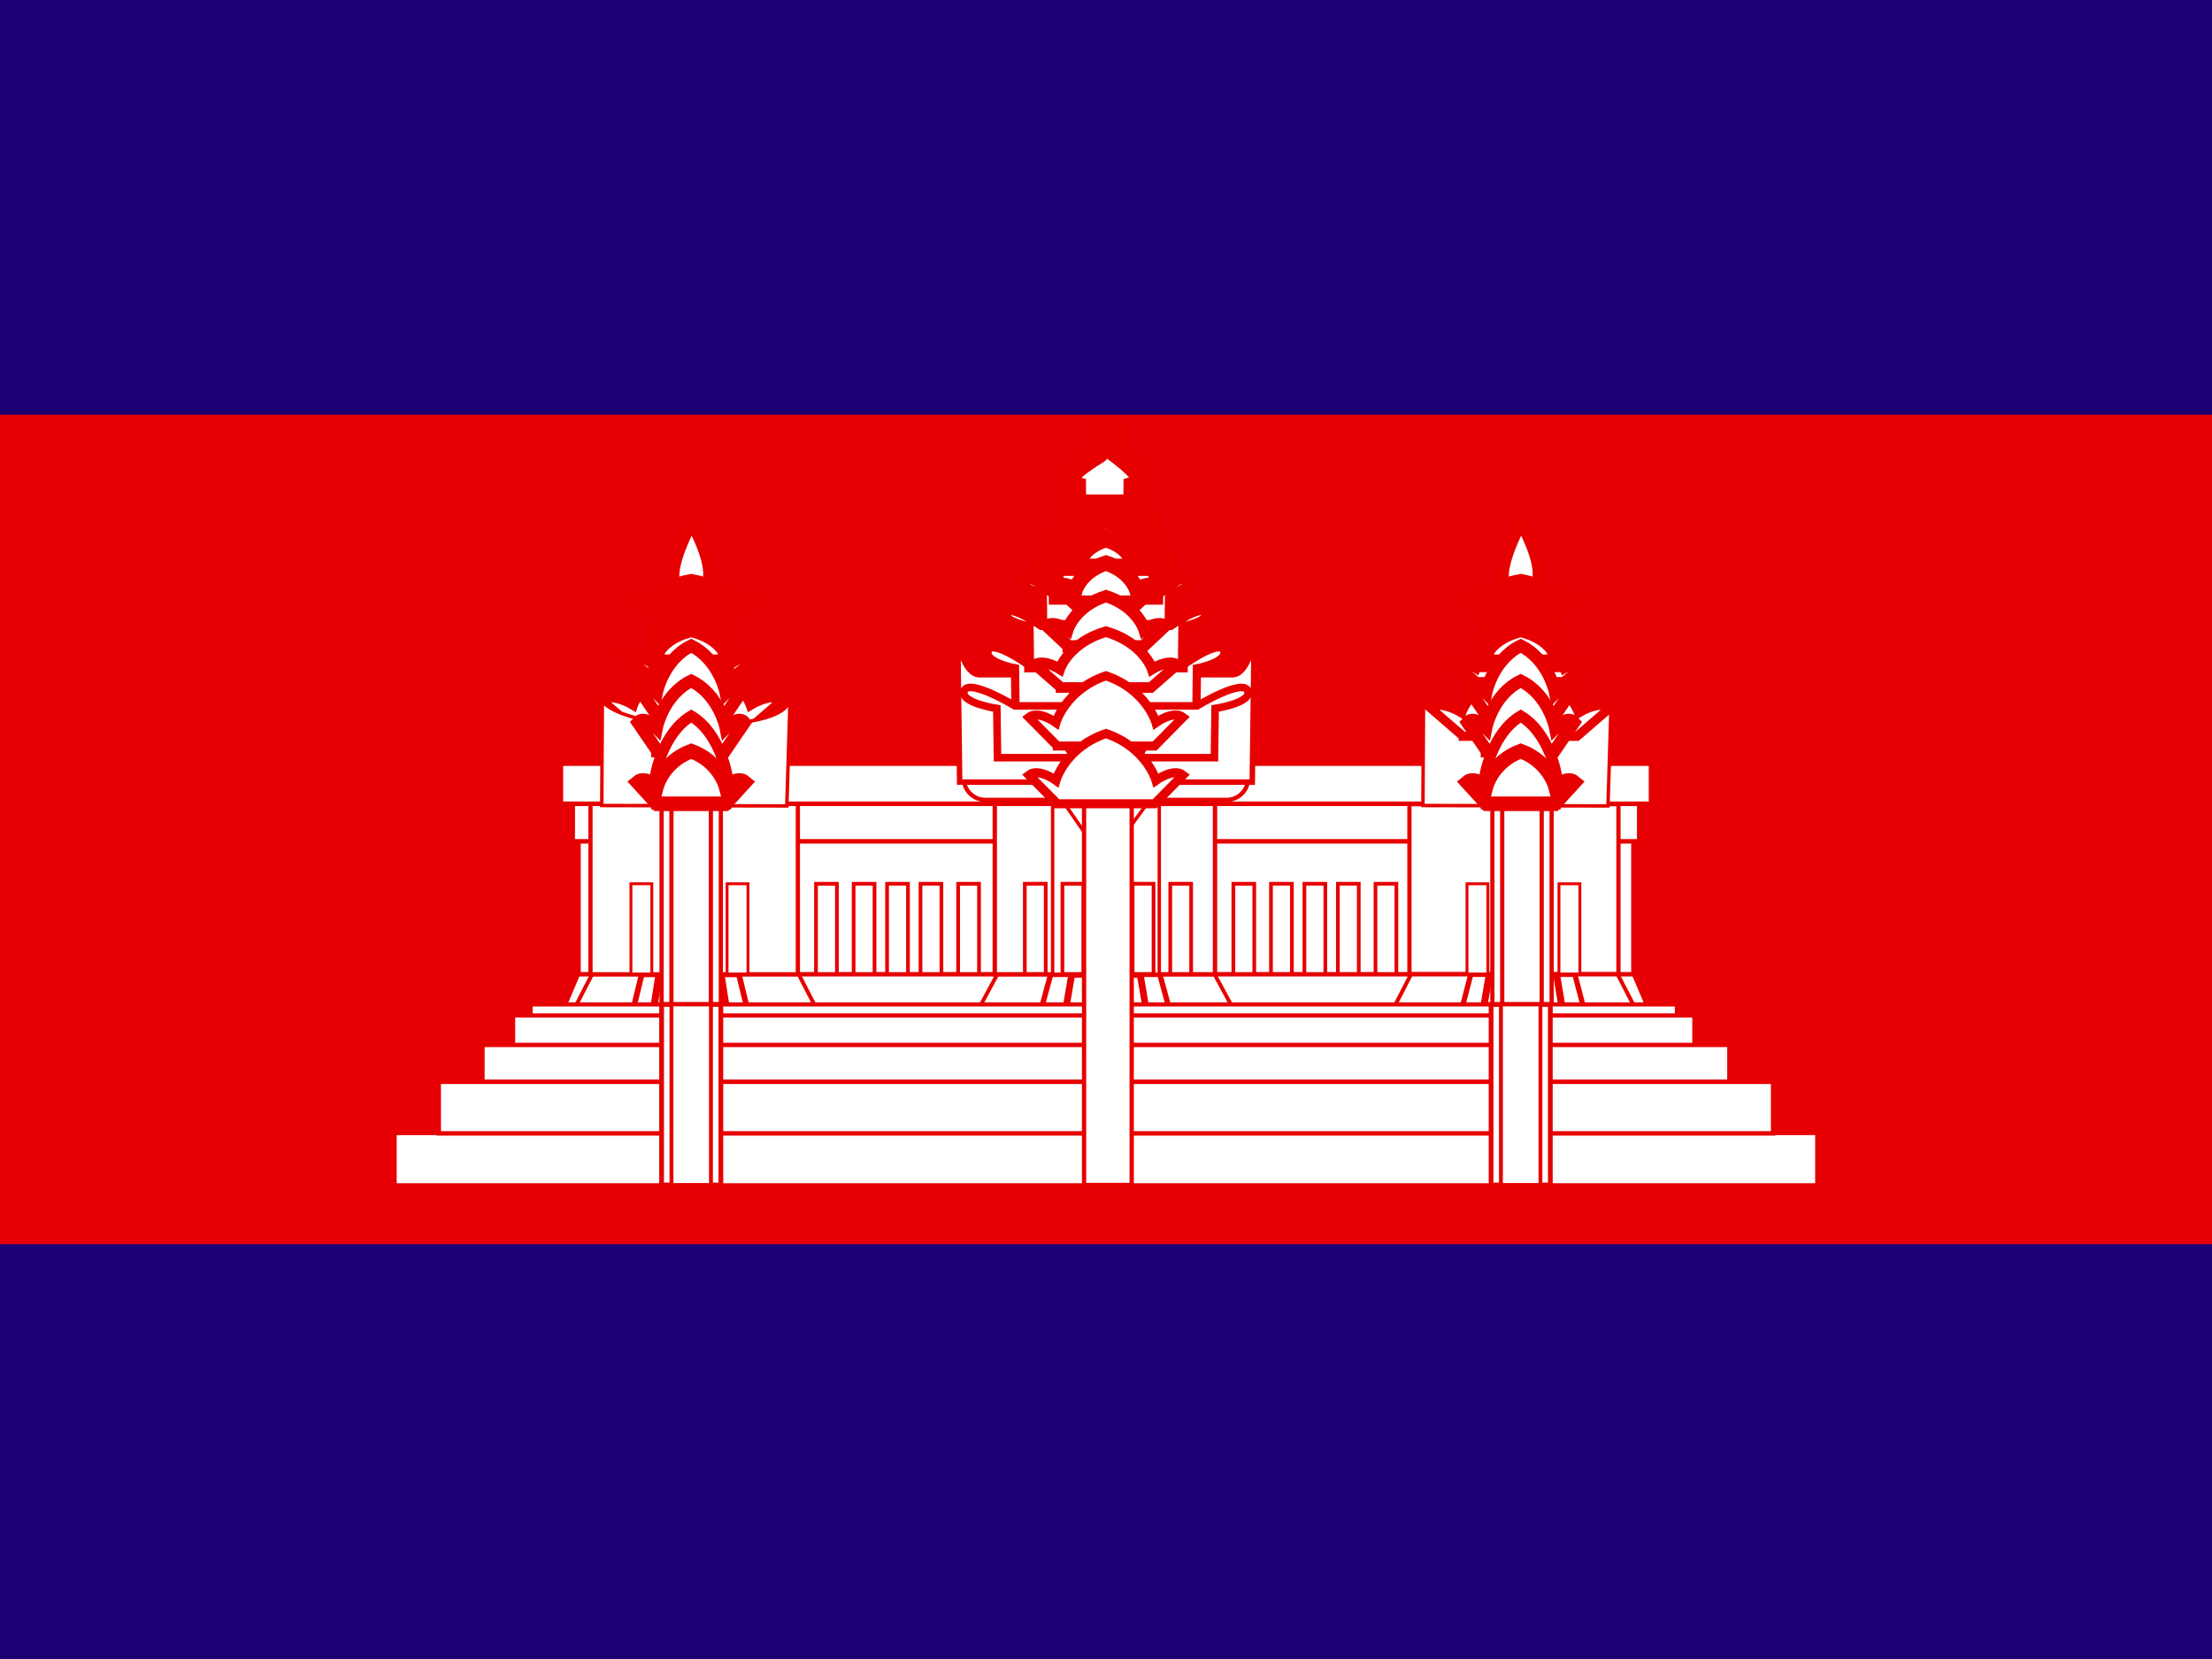
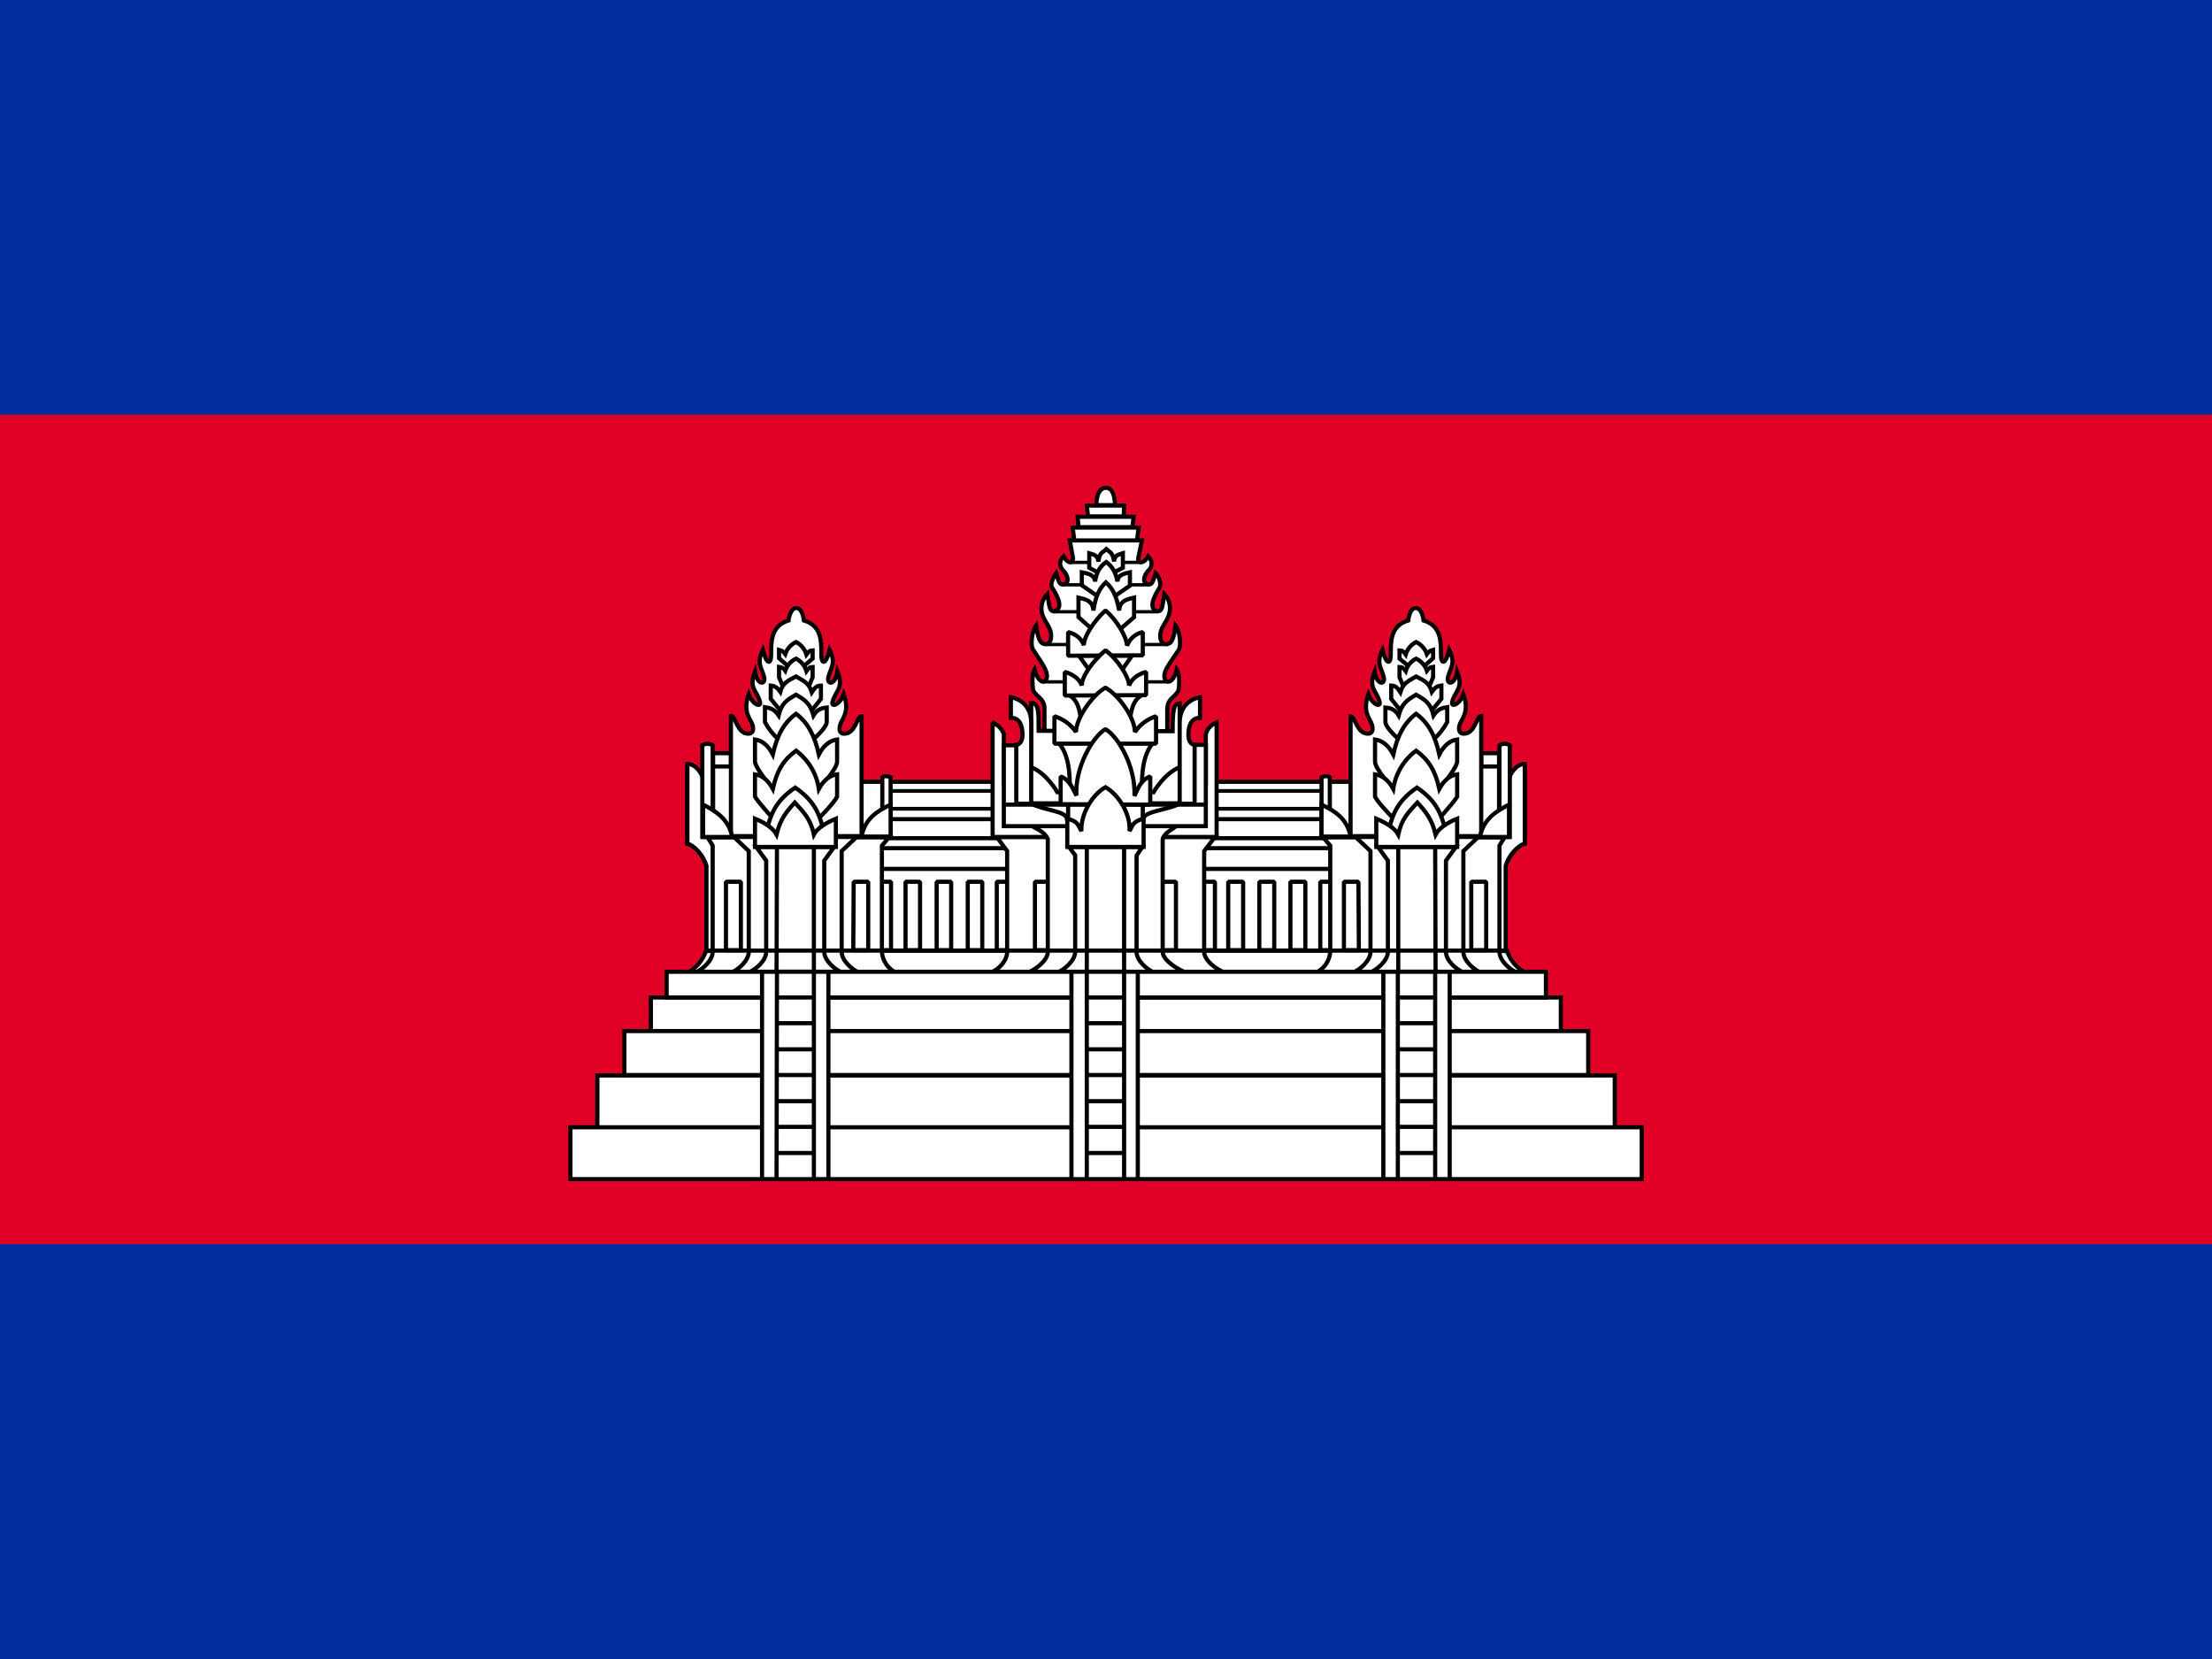
- <svg xmlns="http://www.w3.org/2000/svg" xmlns:xlink="http://www.w3.org/1999/xlink" version="1.1" id="Layer_1" x="0px" y="0px" width="640px" height="480px" viewBox="0 0 640 480" enable-background="new 0 0 640 480" xml:space="preserve">
-   <g>
-     <defs>
-       <rect id="SVGID_1_" y="0" width="640.004" height="480" />
-     </defs>
-     <clipPath id="SVGID_2_">
-       <use xlink:href="#SVGID_1_" overflow="visible" />
-     </clipPath>
-     <path clip-path="url(#SVGID_2_)" fill="#1B0073" d="M-40,0h720v480H-40V0z" />
-     <path clip-path="url(#SVGID_2_)" fill="#E60006" d="M-40,120h720v240H-40V120z" />
-     <path clip-path="url(#SVGID_2_)" fill="#FFFFFF" stroke="#E60000" stroke-width="1.208" d="M167.423,232.561h305.131v49.341   H167.423V232.561z" />
-     <path clip-path="url(#SVGID_2_)" fill="#FFFFFF" stroke="#E60000" stroke-width="1.25" d="M167.209,281.904l-4.928,11.609h315.42   l-4.929-11.609H167.209z" />
-     <path clip-path="url(#SVGID_2_)" fill="#FFFFFF" stroke="#E60000" stroke-width="1.123" d="M408.252,281.905l-5.979,11.609h71.75   l-5.979-11.609H408.252z" />
-     <path clip-path="url(#SVGID_2_)" fill="#FFFFFF" stroke="#E60000" stroke-width="1.52" d="M425.549,281.905l-3.012,11.609h36.137   l-3.011-11.609H425.549z" />
-     <path clip-path="url(#SVGID_2_)" fill="#FFFFFF" stroke="#E60000" stroke-width="2.024" d="M430.89,281.905l-1.946,11.609h23.354   l-1.946-11.609H430.89z" />
-     <path clip-path="url(#SVGID_2_)" fill="#FFFFFF" stroke="#E60000" stroke-width="1.098" d="M288.559,281.904l-6.286,11.609h75.426   l-6.286-11.609H288.559z" />
-     <path clip-path="url(#SVGID_2_)" fill="#FFFFFF" stroke="#E60000" stroke-width="1.306" d="M165.71,231.816h308.565v11.609H165.71   V231.816z" />
-     <path clip-path="url(#SVGID_2_)" fill="#FFFFFF" stroke="#E60000" stroke-width="1.229" d="M407.793,232.667h60.475v49.146   h-60.475V232.667z" />
-     <path clip-path="url(#SVGID_2_)" fill="#FFFFFF" stroke="#E60000" stroke-width="0.831" d="M451.053,255.698h6.048v26.111h-6.047   L451.053,255.698z M424.445,255.698h6.047v26.111h-6.047V255.698z" />
-     <path clip-path="url(#SVGID_2_)" fill="#FFFFFF" stroke="#E60000" stroke-width="1.554" d="M303.999,281.904l-3.157,11.609h37.888   l-3.157-11.609H303.999z" />
-     <path clip-path="url(#SVGID_2_)" fill="#FFFFFF" stroke="#E60000" stroke-width="1.956" d="M310.086,281.904l-1.98,11.609h23.763   l-1.98-11.609H310.086z" />
-     <path clip-path="url(#SVGID_2_)" fill="#FFFFFF" stroke="#E60000" stroke-width="1.264" d="M287.82,232.561h63.72v49.341h-63.72   V232.561z" />
-     <path clip-path="url(#SVGID_2_)" fill="#FFFFFF" stroke="#E60000" stroke-width="1.073" d="M338.591,255.694h6.047v26.112h-6.047   V255.694z M296.51,255.692h6.051v26.111h-6.051V255.692z" />
-     <path clip-path="url(#SVGID_2_)" fill="#FFFFFF" stroke="#E60000" stroke-width="0.981" d="M304.56,220.621h30.856v61.268h-30.855   L304.56,220.621z" />
-     <path clip-path="url(#SVGID_2_)" fill="#FFFFFF" stroke="#E60000" stroke-width="1.073" d="M327.705,255.693h6.047v26.111h-6.047   V255.693z M307.396,255.694h6.051v26.111h-6.051V255.694z" />
-     <path clip-path="url(#SVGID_2_)" fill="#FFFFFF" stroke="#E60000" d="M306.573,230.467l13.035,18.823l13.802-18.823H306.573z" />
-     <path clip-path="url(#SVGID_2_)" fill="#FFFFFF" stroke="#E60000" stroke-width="1.217" d="M431.789,232.561h17.143v60.949   h-17.143V232.561z" />
-     <path clip-path="url(#SVGID_2_)" fill="#FFFFFF" stroke="#E60000" stroke-width="1.216" d="M434.643,232.561h11.418v60.949   h-11.418V232.561z" />
-     <path clip-path="url(#SVGID_2_)" fill="#FFFFFF" stroke="#E60000" stroke-width="1.123" d="M171.296,281.905l-5.979,11.609h71.757   l-5.979-11.609H171.296z" />
-     <path clip-path="url(#SVGID_2_)" fill="#FFFFFF" stroke="#E60000" stroke-width="1.637" d="M185.666,281.905l-2.811,11.609h33.736   l-2.812-11.609H185.666z" />
-     <path clip-path="url(#SVGID_2_)" fill="#FFFFFF" stroke="#E60000" stroke-width="2.049" d="M190.673,281.905l-1.794,11.609h21.525   l-1.794-11.609H190.673z" />
-     <path clip-path="url(#SVGID_2_)" fill="#FFFFFF" stroke="#E60000" stroke-width="1.227" d="M170.849,232.561h59.998v49.341   h-59.998V232.561z" />
-     <path clip-path="url(#SVGID_2_)" fill="#FFFFFF" stroke="#E60000" stroke-width="0.831" d="M182.547,255.7h6.047v26.112h-6.047   V255.7z M210.365,255.701h6.047v26.111h-6.047V255.701z" />
-     <path clip-path="url(#SVGID_2_)" fill="#FFFFFF" stroke="#E60000" stroke-width="1.217" d="M191.419,232.561h17.144v60.949   h-17.144V232.561z" />
-     <path clip-path="url(#SVGID_2_)" fill="#FFFFFF" stroke="#E60000" stroke-width="1.216" d="M194.265,232.561h11.416v60.949   h-11.416V232.561z" />
-     <path clip-path="url(#SVGID_2_)" fill="#FFFFFF" stroke="#E60000" stroke-width="1.32" d="M162.284,220.949h315.417v11.609   H162.284V220.949z" />
-     <path clip-path="url(#SVGID_2_)" fill="#FFFFFF" stroke="#E60000" d="M114.275,327.922H525.68v14.926H114.275V327.922z" />
-     <path clip-path="url(#SVGID_2_)" fill="#FFFFFF" stroke="#E60000" stroke-width="1.197" d="M153.517,290.606h331.655v14.927   H153.517V290.606z" />
-     <path clip-path="url(#SVGID_2_)" fill="#FFFFFF" stroke="#E60000" stroke-width="1.215" d="M148.454,293.805h341.782v14.926   H148.454V293.805z" />
-     <path clip-path="url(#SVGID_2_)" fill="#FFFFFF" stroke="#E60000" d="M114.275,327.922H525.68v14.926H114.275V327.922z" />
-     <path clip-path="url(#SVGID_2_)" fill="#FFFFFF" stroke="#E60000" stroke-width="1.249" d="M139.593,302.334h360.77v14.926h-360.77   V302.334z" />
-     <path clip-path="url(#SVGID_2_)" fill="#FFFFFF" stroke="#E60000" stroke-width="1.292" d="M126.934,312.995h386.087v14.927   H126.934V312.995z" />
-     <path clip-path="url(#SVGID_2_)" fill="#FFFFFF" stroke="#E60000" stroke-width="1.373" d="M191.422,290.613h17.143v52.243h-17.143   V290.613z" />
-     <path clip-path="url(#SVGID_2_)" fill="#FFFFFF" stroke="#E60000" stroke-width="1.121" d="M194.274,290.613h11.428v52.243h-11.428   V290.613z" />
-     <path clip-path="url(#SVGID_2_)" fill="#FFFFFF" stroke="#E60000" stroke-width="1.373" d="M431.415,290.613h17.143v52.243h-17.143   V290.613z" />
-     <path clip-path="url(#SVGID_2_)" fill="#FFFFFF" stroke="#E60000" stroke-width="1.121" d="M434.268,290.613h11.429v52.243h-11.429   V290.613z" />
-     <path clip-path="url(#SVGID_2_)" fill="#FFFFFF" stroke="#E60000" stroke-width="1.24" d="M313.656,232.561h13.777v110.287   h-13.777V232.561z" />
-     <path clip-path="url(#SVGID_2_)" fill="#FFFFFF" stroke="#E60000" d="M411.701,233.064l0.168-30.237c0,0,3.07,5.927,26.947,7.226   c22.598-0.768,26.34-4.393,27.363-7.604l-0.936,30.729L411.701,233.064z" />
-     <path clip-path="url(#SVGID_2_)" fill="#FFFFFF" stroke="#E60000" stroke-width="3.528" d="M427.147,197.66l-7.391-5.936   c2.464-1.539,7.039,1.1,7.039,1.1s2.464-6.815,13.023-9.675c10.56,2.859,13.022,9.675,13.022,9.675s4.576-2.639,7.04-1.1   l-7.392,5.938h-25.342L427.147,197.66z" />
-     <path clip-path="url(#SVGID_2_)" fill="#FFFFFF" stroke="#E60000" stroke-width="2.615" d="M423.342,213.039l-9.607-8.31   c3.203-2.154,9.15,1.54,9.15,1.54s3.202-9.543,16.93-13.545c13.727,4.002,16.929,13.545,16.929,13.545s5.948-3.694,9.151-1.54   l-9.609,8.312h-32.943V213.039z" />
-     <path clip-path="url(#SVGID_2_)" fill="#FFFFFF" stroke="#E60000" stroke-width="3.383" d="M439.968,151.29   c0.303,0,11.495,20.01,0,20.313S439.968,151.897,439.968,151.29z" />
-     <path clip-path="url(#SVGID_2_)" fill="#FFFFFF" stroke="#E60000" stroke-width="5.963" d="M430.253,176.686l-5.684-3.115   c1.895-0.809,5.413,0.577,5.413,0.577s1.895-3.578,10.016-5.079c8.12,1.501,10.015,5.079,10.015,5.079s3.519-1.386,5.413-0.577   l-5.685,3.116L430.253,176.686L430.253,176.686z" />
-     <path clip-path="url(#SVGID_2_)" fill="#FFFFFF" stroke="#E60000" stroke-width="8.321" d="M434.996,179.225l-0.14-2.539   c0,0,0.974-3.578,5.144-5.079c4.17,1.501,5.143,5.079,5.143,5.079l-0.14,2.539H434.996z" />
-     <path clip-path="url(#SVGID_2_)" fill="#FFFFFF" stroke="#E60000" stroke-width="5.096" d="M429.989,186.844l-0.278-3.387   c0,0,1.945-4.771,10.286-6.771c8.339,2.001,10.285,6.771,10.285,6.771l-0.278,3.387H429.989z" />
-     <path clip-path="url(#SVGID_2_)" fill="#FFFFFF" stroke="#E60000" stroke-width="5.096" d="M429.989,191.923l-0.278-3.386   c0,0,1.945-4.771,10.286-6.772c8.339,2.001,10.285,6.772,10.285,6.772l-0.278,3.386H429.989z" />
-     <path clip-path="url(#SVGID_2_)" fill="#FFFFFF" stroke="#E60000" stroke-width="3.651" d="M430.24,207.159l-5.683-8.31   c1.895-2.154,5.412,1.54,5.412,1.54s1.895-9.543,10.015-13.544c8.119,4.001,10.014,13.544,10.014,13.544s3.518-3.694,5.412-1.54   l-5.684,8.312H430.24V207.159z" />
-     <path clip-path="url(#SVGID_2_)" fill="#FFFFFF" stroke="#E60000" stroke-width="3.651" d="M430.24,217.317l-5.683-8.309   c1.895-2.154,5.412,1.539,5.412,1.539s1.895-9.542,10.015-13.544c8.119,4.002,10.014,13.544,10.014,13.544s3.518-3.693,5.412-1.539   l-5.684,8.312H430.24V217.317z" />
-     <path clip-path="url(#SVGID_2_)" fill="#FFFFFF" stroke="#E60000" stroke-width="3.223" d="M429.989,232.555l-0.278-8.465   c0,0,1.945-11.928,10.286-16.931c8.339,5.003,10.285,16.931,10.285,16.931l-0.278,8.465H429.989z" />
-     <path clip-path="url(#SVGID_2_)" fill="#FFFFFF" stroke="#E60000" stroke-width="4.216" d="M430.253,232.554l-5.684-6.232   c1.895-1.615,5.413,1.155,5.413,1.155s1.895-7.157,10.016-10.158c8.12,3.001,10.015,10.158,10.015,10.158s3.519-2.771,5.413-1.155   l-5.685,6.233L430.253,232.554L430.253,232.554z" />
-     <path clip-path="url(#SVGID_2_)" fill="#FFFFFF" stroke="#E60000" stroke-width="3.528" d="M187.503,195.493l-7.391-5.936   c2.464-1.539,7.039,1.1,7.039,1.1s2.464-6.816,13.023-9.675c10.559,2.858,13.023,9.675,13.023,9.675s4.575-2.639,7.04-1.1   l-7.392,5.937L187.503,195.493L187.503,195.493z" />
-     <path clip-path="url(#SVGID_2_)" fill="#FFFFFF" stroke="#E60000" stroke-width="2.615" d="M183.697,210.87l-9.608-8.31   c3.203-2.155,9.151,1.539,9.151,1.539s3.203-9.542,16.93-13.544c13.727,4.002,16.929,13.544,16.929,13.544s5.948-3.694,9.151-1.539   l-9.609,8.312h-32.943V210.87z" />
-     <path clip-path="url(#SVGID_2_)" fill="#FFFFFF" stroke="#E60000" d="M174.11,233.064l0.168-30.237c0,0,3.069,5.927,26.946,7.226   c22.598-0.768,26.34-4.393,27.363-7.604l-0.936,30.729L174.11,233.064z" />
-     <path clip-path="url(#SVGID_2_)" fill="#FFFFFF" stroke="#E60000" stroke-width="3.383" d="M199.972,151.29   c0.303,0,11.495,20.01,0,20.313C188.477,171.906,199.972,151.897,199.972,151.29z" />
-     <path clip-path="url(#SVGID_2_)" fill="#FFFFFF" stroke="#E60000" stroke-width="5.963" d="M190.257,176.686l-5.684-3.115   c1.895-0.809,5.414,0.577,5.414,0.577s1.895-3.578,10.015-5.079c8.121,1.501,10.015,5.079,10.015,5.079s3.519-1.386,5.414-0.577   l-5.685,3.116L190.257,176.686L190.257,176.686z" />
-     <path clip-path="url(#SVGID_2_)" fill="#FFFFFF" stroke="#E60000" stroke-width="8.321" d="M195,179.225l-0.139-2.539   c0,0,0.973-3.578,5.143-5.079c4.17,1.501,5.143,5.079,5.143,5.079l-0.14,2.539H195z" />
-     <path clip-path="url(#SVGID_2_)" fill="#FFFFFF" stroke="#E60000" stroke-width="5.096" d="M189.994,186.844l-0.278-3.387   c0,0,1.945-4.771,10.286-6.771c8.339,2.001,10.286,6.771,10.286,6.771l-0.278,3.387H189.994z" />
-     <path clip-path="url(#SVGID_2_)" fill="#FFFFFF" stroke="#E60000" stroke-width="5.096" d="M189.994,191.923l-0.278-3.386   c0,0,1.945-4.771,10.286-6.772c8.339,2.001,10.286,6.772,10.286,6.772l-0.278,3.386H189.994z" />
-     <path clip-path="url(#SVGID_2_)" fill="#FFFFFF" stroke="#E60000" stroke-width="3.651" d="M190.244,207.159l-5.683-8.31   c1.895-2.154,5.413,1.54,5.413,1.54s1.895-9.543,10.014-13.544c8.12,4.001,10.014,13.544,10.014,13.544s3.519-3.694,5.413-1.54   l-5.684,8.312h-19.486V207.159z" />
-     <path clip-path="url(#SVGID_2_)" fill="#FFFFFF" stroke="#E60000" stroke-width="3.651" d="M190.244,217.317l-5.683-8.309   c1.895-2.154,5.413,1.539,5.413,1.539s1.895-9.542,10.014-13.544c8.12,4.002,10.014,13.544,10.014,13.544s3.519-3.693,5.413-1.539   l-5.684,8.312h-19.486V217.317z" />
-     <path clip-path="url(#SVGID_2_)" fill="#FFFFFF" stroke="#E60000" stroke-width="3.223" d="M189.994,232.555l-0.278-8.465   c0,0,1.945-11.928,10.286-16.931c8.339,5.003,10.286,16.931,10.286,16.931l-0.278,8.465H189.994z" />
-     <path clip-path="url(#SVGID_2_)" fill="#FFFFFF" stroke="#E60000" stroke-width="4.216" d="M190.257,232.554l-5.684-6.232   c1.895-1.615,5.414,1.155,5.414,1.155s1.895-7.157,10.015-10.158c8.121,3.001,10.015,10.158,10.015,10.158s3.519-2.771,5.414-1.155   l-5.685,6.233L190.257,232.554L190.257,232.554z" />
-     <path clip-path="url(#SVGID_2_)" fill="#FFFFFF" stroke="#E60000" stroke-width="1.226" d="M285.091,218.947h69.804   c3.446,0,6.24,2.794,6.24,6.24l0,0c0,3.446-2.794,6.24-6.24,6.24h-69.804c-3.446,0-6.24-2.794-6.24-6.24l0,0   C278.851,221.74,281.645,218.947,285.091,218.947z" />
-     <path clip-path="url(#SVGID_2_)" fill="#FFFFFF" stroke="#E60000" stroke-width="1.579" d="M362.316,226.281l0.528-41.142   c0,0-1.587,10.091-6.349,10.091h-73.015c-4.762,0-6.35-10.091-6.35-10.091l0.529,41.142H362.316L362.316,226.281z" />
-     <path clip-path="url(#SVGID_2_)" fill="#FFFFFF" stroke="#E60000" stroke-width="2.4" d="M346.144,207.607l0.159-14.232   c0,0,9.117-1.666,7.852-5.186s-12.232,4.438-12.232,4.438h-43.866c0,0-10.967-7.958-12.232-4.438   c-1.265,3.52,7.852,5.186,7.852,5.186l0.158,14.232h52.308H346.144z" />
-     <path clip-path="url(#SVGID_2_)" fill="#FFFFFF" stroke="#E60000" stroke-width="2.19" d="M351.377,219.218l0.19-14.232   c0,0,10.941-1.666,9.423-5.186s-14.678,4.438-14.678,4.438h-52.641c0,0-13.16-7.958-14.679-4.438   c-1.518,3.52,9.423,5.186,9.423,5.186l0.189,14.232h62.77H351.377z" />
-     <path clip-path="url(#SVGID_2_)" fill="#FFFFFF" stroke="#E60000" stroke-width="6.247" d="M328.128,147.472l0.052-6.469   c0,0,2.959-0.758,2.549-2.357c-0.411-1.6-3.429-4.638-7.766-7.851c-3.052-1.491,3.928-6.655-2.647-6.999   c-6.033,0.191-0.681,5.89-2.647,7.229c-4.88,2.983-8.711,6.021-9.122,7.621c-0.411,1.601,2.549,2.357,2.549,2.357l0.051,6.469   H328.128L328.128,147.472z" />
-     <path clip-path="url(#SVGID_2_)" fill="#FFFFFF" stroke="#E60000" stroke-width="3.152" d="M338.506,183.598l0.111-11.644   c0,0,6.459-1.363,5.563-4.243s-8.664,3.631-8.664,3.631h-31.071c0,0-7.768-6.511-8.664-3.631s5.562,4.243,5.562,4.243l0.111,11.644   h37.05H338.506z" />
-     <path clip-path="url(#SVGID_2_)" fill="#FFFFFF" stroke="#E60000" stroke-width="2.877" d="M342.225,193.1l0.136-11.645   c0,0,7.749-1.362,6.674-4.243c-1.075-2.879-10.397,3.632-10.397,3.632h-37.286c0,0-9.322-6.512-10.397-3.632   c-1.075,2.881,6.675,4.243,6.675,4.243l0.134,11.645H342.225L342.225,193.1z" />
-     <path clip-path="url(#SVGID_2_)" fill="#FFFFFF" stroke="#E60000" stroke-width="4.755" d="M331.979,166.324l0.073-7.906   c0,0,4.179-0.926,3.599-2.881s-5.606,2.466-5.606,2.466H309.94c0,0-5.026-4.422-5.606-2.466c-0.58,1.955,3.599,2.881,3.599,2.881   l0.072,7.906H331.979L331.979,166.324z" />
-     <path clip-path="url(#SVGID_2_)" fill="#FFFFFF" stroke="#E60000" stroke-width="4.341" d="M334.379,172.779l0.088-7.906   c0,0,5.015-0.926,4.318-2.882c-0.696-1.955-6.728,2.466-6.728,2.466h-24.127c0,0-6.031-4.421-6.728-2.466   c-0.695,1.956,4.319,2.882,4.319,2.882l0.087,7.906H334.379L334.379,172.779z" />
-     <path clip-path="url(#SVGID_2_)" fill="#FFFFFF" stroke="#E60000" stroke-width="6.247" d="M328.477,152.988l0.051-6.469   c0,0,2.96-0.758,2.549-2.357c-0.41-1.6-3.971,2.018-3.971,2.018h-14.24c0,0-3.56-3.617-3.971-2.018   c-0.41,1.6,2.549,2.357,2.549,2.357l0.051,6.469H328.477L328.477,152.988z" />
-     <path clip-path="url(#SVGID_2_)" fill="#FFFFFF" stroke="#E60000" stroke-width="5.702" d="M330.182,158.271l0.062-6.469   c0,0,3.552-0.758,3.06-2.357c-0.493-1.6-4.766,2.017-4.766,2.017h-17.089c0,0-4.272-3.617-4.766-2.017   c-0.493,1.6,3.059,2.357,3.059,2.357l0.062,6.469H330.182L330.182,158.271z" />
-     <path clip-path="url(#SVGID_2_)" fill="#FFFFFF" stroke="#E60000" stroke-width="5.444" d="M314.574,158.56l-3.158-3.561   c1.053-0.924,3.008,0.659,3.008,0.659s1.052-4.09,5.563-5.805c4.512,1.715,5.564,5.805,5.564,5.805s1.954-1.583,3.007-0.659   l-3.158,3.562L314.574,158.56L314.574,158.56z" />
-     <path clip-path="url(#SVGID_2_)" fill="#FFFFFF" stroke="#E60000" stroke-width="5.444" d="M312.415,164.365l-4.421-3.561   c1.474-0.924,4.21,0.659,4.21,0.659s1.474-4.09,7.79-5.805c6.315,1.715,7.789,5.805,7.789,5.805s2.736-1.583,4.211-0.659   l-4.422,3.562L312.415,164.365L312.415,164.365z" />
-     <path clip-path="url(#SVGID_2_)" fill="#FFFFFF" stroke="#E60000" stroke-width="4.41" d="M311.326,174.517l-5.052-4.748   c1.684-1.231,4.812,0.88,4.812,0.88s1.684-5.453,8.902-7.739c7.218,2.286,8.902,7.739,8.902,7.739s3.128-2.111,4.812-0.88   l-5.053,4.749L311.326,174.517L311.326,174.517z" />
-     <path clip-path="url(#SVGID_2_)" fill="#FFFFFF" stroke="#E60000" stroke-width="3.528" d="M309.161,186.991l-6.315-5.935   c2.105-1.539,6.015,1.1,6.015,1.1s2.105-6.816,11.128-9.675c9.022,2.858,11.127,9.675,11.127,9.675s3.91-2.639,6.016-1.1   l-6.316,5.937h-21.653V186.991z" />
-     <path clip-path="url(#SVGID_2_)" fill="#FFFFFF" stroke="#E60000" stroke-width="1.458" d="M307.606,197.263l12.032,14.983   l12.74-14.983H307.606z" />
-     <path clip-path="url(#SVGID_2_)" fill="#FFFFFF" stroke="#E60000" stroke-width="3.051" d="M306.996,198.92l-7.579-6.614   c2.526-1.715,7.217,1.226,7.217,1.226s2.526-7.596,13.354-10.781c10.827,3.186,13.354,10.781,13.354,10.781s4.691-2.94,7.218-1.226   l-7.579,6.616h-25.984V198.92z" />
-     <path clip-path="url(#SVGID_2_)" fill="#FFFFFF" stroke="#E60000" stroke-width="1.25" d="M306.573,213.74l13.035,18.823   l13.802-18.823H306.573z" />
-     <path clip-path="url(#SVGID_2_)" fill="#FFFFFF" stroke="#E60000" stroke-width="2.615" d="M305.917,215.84l-8.21-8.31   c2.737-2.154,7.819,1.539,7.819,1.539s2.737-9.542,14.466-13.544c11.729,4.002,14.465,13.544,14.465,13.544s5.083-3.693,7.82-1.539   l-8.211,8.312h-28.149L305.917,215.84z" />
-     <path clip-path="url(#SVGID_2_)" fill="#FFFFFF" stroke="#E60000" stroke-width="2.615" d="M305.917,232.554l-8.21-8.31   c2.737-2.154,7.819,1.54,7.819,1.54s2.737-9.543,14.466-13.545c11.729,4.002,14.465,13.545,14.465,13.545s5.083-3.694,7.82-1.54   l-8.211,8.312h-28.149L305.917,232.554z" />
-     <path clip-path="url(#SVGID_2_)" fill="#FFFFFF" stroke="#E60000" stroke-width="1.073" d="M236.094,255.697h6.047v26.111h-6.047   V255.697z M256.655,255.694h6.047v26.112h-6.047V255.694z M246.978,255.694h6.048v26.111h-6.047L246.978,255.694z M356.849,255.696   h6.048v26.111h-6.047L356.849,255.696z M397.972,255.694h6.047v26.111h-6.047V255.694z M377.41,255.693h6.047v26.111h-6.047   V255.693z M367.734,255.692h6.047v26.111h-6.047V255.692z M387.087,255.692h6.047v26.111h-6.047V255.692z M277.216,255.696h6.047   v26.111h-6.047V255.696z M266.331,255.694h6.047v26.111h-6.047V255.694z" />
+ <svg xmlns="http://www.w3.org/2000/svg" xmlns:xlink="http://www.w3.org/1999/xlink" id="flag-icons-kh" viewBox="0 0 640 480">
+   <path fill="#032ea1" d="M0 0h640v480H0z" />
+   <path fill="#e00025" d="M0 120h640v240H0z" />
+   <g fill="#fff" stroke="#000" transform="matrix(1.2 0 0 1.2 85.6 -522)">
+     <g stroke-linejoin="bevel">
+       <path d="M139 623.5h113.8v43.8H139z" />
+       <path d="M247 647.6h3.5v16.5H247zm-108-8.1h113.8v5H139zm0-7h113.8v4.6H139z" />
+       <path stroke-width=".9" d="M139 625.7h113.8v4.3H139z" />
+       <path d="M169 647.6h3.6v16.5H169zm49 0h3.6v16.5H218zm-78 0h3.5v16.5H140zm7 0h3.5v16.5H147zm7.5 0h3.5v16.5h-3.5zm7.5 0h3.5v16.5H162zm62.8 0h3.6v16.5h-3.6zm7.5 0h3.6v16.5h-3.6zm7.5 0h3.6v16.5h-3.6z" />
+       <path stroke-linejoin="miter" d="M94.5 669.5a9.3 9.3 0 0 0 4.4-5.3H292a9.3 9.3 0 0 0 4.4 5.3z" />
+     </g>
+     <path d="M193 556.8s-.1-4.1 2.3-4.2c2.3 0 2.2 4.2 2.2 4.2zm-12.5 54.5v-5.5c0-2.8-2.8-3-2.8-5 0 0-.4-3 .4-4.4 1.1 4 3 3.3 3 1.6 0-1.4-1-2.8-3.3-6.3-.8-1.1-.3-4.6.7-5.9.4 3 .9 4.5 2.2 4.5.8 0 1.4-.5 1.4-2 0-2-1.3-3-2-4.8a5 5 0 0 1 1.1-5.3c.5 3 .4 4.2 1.7 4.2 2.7-.9 0-4.8-.6-5.8-.6-1.1 1-3.4 1-3.4.8 2.7 1 2.9 2 2.6 1.2-.3 1-2-.4-3.4-.9-1-.8-2.3.2-3.3 1 1.9 2.2 1.8 2.3.6l-.8-4.4H204l-.9 4.3c-.2 1.2 1.4 1.5 2.4-.5 1 1 1.1 2.4.2 3.3-1.4 1.4-1.6 3.1-.4 3.4 1 .3 1.2 0 2-2.6 0 0 1.5 1.5 1 3.4-.6 1-3.3 5-.6 5.8 1.3 0 1.2-1.2 1.7-4.2a5 5 0 0 1 1 5.3c-.6 1.8-2 2.8-2 4.8 0 1.5.7 2 1.5 2 1.3 0 1.8-1.4 2.2-4.5 1 1.3 1.5 4.8.7 6-2.3 3.4-3.4 4.8-3.4 6.2 0 1.7 2 2.4 3-1.6.9 1.4.5 4.4.5 4.4 0 2-2.7 2.2-2.8 5v5.5zm7.2-46-.4-3.1h15.9l-.4 3.1zm1-3.2-.2-2.5H202l-.3 2.5zm2.3-2.6-.3-2.6h9l-.1 2.6zm33 110c-2-.7-5-2.9-5-5v-24.3l2.6-3.4H169l2.5 3.4v24.3c0 2.1-2 4.3-4 5z" />
+     <path stroke-linejoin="bevel" d="M178.2 647.6h3.6v16.5h-3.6zm30.4 0h3.6v16.5h-3.6z" />
+     <path d="M168 609.2v27.6h54v-27.6a4.2 4.2 0 0 0-2.6 2.8v11.8h-48.7V612s-.6-2-2.8-2.8z" />
+     <path d="M214.6 669.5c-1.8-.7-5.6-2.9-5.6-5v-27.2c.4-1.5 2.4-2.4 3.7-3.4H177c1.7 1 3.6 1.7 4.3 3.4v27.2c0 2.1-3 4.3-4.8 5z" />
+     <path d="M219.4 634.2v-19.6h-4.9v-1.9h-38.8v2h-5v19.5zM207 669.5c-1.8-.7-4.3-2.9-4.3-5v-23.2l1.4-2.1h-17.7l1.5 2v23.3c0 2.1-2.6 4.3-4.3 5z" />
+     <path d="M190.7 639.2h9v30.3h-9z" />
+     <path stroke-linejoin="bevel" d="M204.4 632.5c0-2 5.8-2.1 8.8-3.8h-36c3 1.7 8.7 1.8 8.7 3.8l1.2 3.9 15 .6z" />
+     <path d="M211.4 611.3c0-4.9.2-6.7 1.7-6.7V620c-3.7 1.4-6.3 6-6.3 6h-23.2s-2.6-4.6-6.3-6v-15.5c1.8 0 1.8 2 1.8 6.7zm1.7-2c0-5.6 4.9-6.2 4.9-6.2v5c-1.9-.1-2.8 1.6-2.8 4 0 2.5 1.5 2.5 1.5 2.5v14.2h-3.6z" />
+     <path d="M177.3 609.3c0-5.6-4.9-6.2-4.9-6.2v5c1.9-.1 2.8 1.6 2.8 4 0 2.5-1.5 2.5-1.5 2.5v14.2h3.6z" />
+     <g fill="none" stroke-width=".8">
+       <path d="M186.8 570.6H204m-19.2 5.4h21m-23 6.5h24.9m-27 7.9h29.5m-30.2 9h30.4" />
+       <path stroke-width="1" d="M170.8 629h48.6m-33.2 0h18v6.6h-18z" />
+     </g>
+     <path d="M184 614.2c3 3.6 2.6 9.7 2.6 13.3H204c0-3.6-.4-9.7 2.6-13.3zm9.7-41-2.4-1.3v-3.5c1 .3 2 .4 2.2 2 .3-2.3 1-2.1 1.9-3 1 .9 1.5.7 1.9 3 0-1.6 1.2-1.7 2.1-2v3.5l-2.3 1.2z" />
+     <path d="m193.5 578.9-4-2.8V573c1.5.3 3 .5 3.2 2.2.4-2.5 1.3-3.7 2.7-4.7 1.3 1 2.2 2.2 2.7 4.7.1-1.7 1.7-1.9 3-2.2v3.2l-3.9 2.7z" />
+     <path d="m193.2 587.8-4.5-4v-4.7c1.6.4 3.4.6 3.6 3.1.5-3.5 1.5-5.4 3-6.8 1.6 1.4 2.6 3.3 3.2 6.8.2-2.5 2-2.7 3.6-3.1v4.7l-4.6 4zm8.4 5.3-4 5.7h-4.7l-4.1-5.7zm-15.2 9.5c2 1.1 2.8 3.4 3 7.6H201c.2-4.2 1-6.5 3-7.6z" />
+     <path stroke-linejoin="bevel" d="M204.2 593v-5.6a5.2 5.2 0 0 0-3.8 3.3c0-2-2.5-6.3-5.2-8.5-2.7 2.4-5.3 6.4-5.2 8.4-.5-1.5-1.8-2.7-3.8-3.2v5.7z" />
+     <path stroke-linejoin="bevel" d="M205 602.6V597c-2.1.6-3.5 1.7-4.1 3.3 0-2-2.7-6.3-5.7-8.5-3 2.5-5.8 6.4-5.7 8.5-.5-1.5-2-2.7-4.1-3.3v5.7z" />
+     <path stroke-linejoin="bevel" d="M207.4 614.3v-6.6a9.6 9.6 0 0 0-5.1 3.8c0-3.5-4-9-7.1-10.7-3.2 1.8-7.1 7.4-7.1 10.7a9.7 9.7 0 0 0-5.2-3.8v6.6z" />
+     <path stroke-linejoin="bevel" d="M206 629v-6.8c-2.4.9-3 3.1-3.8 4.7.3-6.9-3.8-14.2-7-16.1-3.2 1.9-7.4 9.4-7 16-.8-1.4-1.5-3.7-3.8-4.6v6.7z" />
+     <path d="M204.4 639.2v-6.8c-2.5.6-2.6 1.5-3.4 3 .3-4.1-2.6-8.8-5.8-10.6-3.2 1.8-6 6.5-5.8 10.6-.8-1.5-.9-2.4-3.4-3v6.8z" />
+     <g id="a">
+       <path d="M99 664.2v-20.4c-.7-2.6-3-5-4.6-5.4v-18l3.7 2 4.3 18.9v23z" />
+       <path d="M99 664.3v-20.5c-.7-2.6-3-5-4.6-5.4v-19.2c2.5 0 3.7 3.2 3.7 3.2l4.3 18.9v22.9z" />
+       <path d="M96.3 669.5c1.7-.7 4.2-2.9 4.2-5v-25.6l-1.2-2H143l-1.7 2v25.6a6 6 0 0 0 3.4 5z" />
+       <path d="M135.8 669.5c-1.7-.7-4.2-2.9-4.2-5v-24.3l3.6-3.4h-29.6l3.6 3.4v24.3c0 2.1-2.5 4.3-4.2 5z" />
+       <path d="M131.7 669.5c-1.7-.7-4.3-2.9-4.3-5v-22l2.4-3.3H111l2.4 3.3v22c0 2.1-2.5 4.3-4.3 5z" />
+       <path d="M116 639.2h8.9v30.4h-9z" />
+       <path stroke-linejoin="bevel" d="M103.7 647.6h3.6v16.5h-3.6zm30.8 0h3.5v16.5h-3.6zm-33.9-27.8h4.4v17h-4.4zm0-3.2h4.3v3.2h-4.3zm35.6 6.9h6.1v13h-6.1z" />
+       <path d="M104.9 636.6v-29c1.2 0 1.4 4.3 4.2 4.3 1.5 0 1.4-1.8.5-3.2-.7-1.3-1.6-3-.4-6.3.9 2.5 3.1 3.3 2.7 1.8-.7-2.7-2.8-3.2-1.2-7.3.5 3.4 2.7 3.3 2.2 1.3-.6-2.3-1.9-3.3-.3-6.5.9 3.7 2 3.5 2 1.2 0-3.4 0-7 4.2-8.3 0 0 .3-3 1.9-3 1.5 0 1.8 3 1.8 3 4.3 1.3 4.2 5 4.2 8.3 0 2.3 1.1 2.5 2-1.2 1.6 3.2.3 4.2-.3 6.5-.5 2 1.7 2.1 2.2-1.3 1.6 4.1-.5 4.6-1.2 7.3-.4 1.5 1.8.7 2.7-1.8 1.2 3.3.3 5-.4 6.3-.8 1.4-1 3.2.5 3.2 2.8 0 3-4.2 4.2-4.2v28.9zM98 614.7v22.1h2.5v-22.1c-.9-.5-1.7-.5-2.5 0z" />
+       <path d="M98.2 629c3.1 1.6 6.2 3.5 7 7.8h-7zm43.2-6.6v14.4h2v-14.4c-.6-.3-1.5-.4-2 0z" />
+       <path d="M143.4 629c-3.1 1.5-6.2 3.3-7 7.7h7zm-20.6-33.7 1.8-1.5v-2c-.6 0-1 .3-1.5 1a5 5 0 0 0-2.5-3 5 5 0 0 0-2.6 2.9c-.5-.7-.8-.8-1.5-1v2l1.8 1.6z" />
+       <path d="m123.8 600.2.8-1.9v-2.5c-.6 0-1 .3-1.5 1a5 5 0 0 0-2.5-3 5 5 0 0 0-2.6 2.9c-.5-.7-.8-.8-1.5-.9v2.5l.8 1.9z" />
+       <path d="m124 606.8 2.6-3.3v-3.2c-1 0-1.5.5-2.2 1.6-.7-2.3-2-2.7-3.8-3.8-1.9 1-3.2 1.5-3.8 3.7-.8-1.1-1.3-1.4-2.3-1.5v3.2l2.7 3.3z" />
+       <path d="M124.7 613.3s3.2-2.7 3.3-4.2v-3.5c-1.2.1-2.3.4-3.2 1.9-.8-2.9-2-3.7-4.2-5-2.3 1.3-3.5 2.1-4.2 5-1-1.5-2-1.8-3.3-2v3.6a15 15 0 0 0 3.3 4.2z" />
+       <path d="M126 625.3s4.4-4.7 4.5-6.6v-5.4c-1.6.2-3.2 1.3-4.4 3.6-1-4.5-2.6-7.6-5.5-9.8-3 2.2-4.6 5.3-5.6 9.8-1.2-2.3-2.7-3.4-4.3-3.6v5.4c.3 1.9 4.4 6.6 4.4 6.6z" />
+       <path d="M126 632.4s3.7-3.7 4.5-5.3v-5.4c-1.6.2-3.2 1.3-4.4 3.5a14 14 0 0 0-5.5-9.2c-3 2.2-4.6 4.7-5.6 9.2-1.2-2.2-2.7-3.3-4.3-3.5v5.4c1 1.6 4.4 5.3 4.4 5.3z" />
+       <path d="M127.5 636.6c-1-4.7-2-8.2-7.1-11.7-5.2 3.5-6.1 7-7.2 11.7z" />
+       <path d="M130.2 639.2v-6.8c-2.4 1-4.5 2.3-5.3 3.8-.8-3.8-2.5-5.4-4.6-7.7-2.1 2.3-3.5 4-4.4 7.7-.8-1.5-2.9-2.9-5.2-3.8v6.8z" />
+     </g>
+     <use xlink:href="#a" width="100%" height="100%" transform="matrix(-1 0 0 1 390.7 0)" />
+     <path d="M72.7 694.3H318v12.5H72.7zm-6.5 12.5h258.3v12.5H66.2zm19.4-31.3H305v8.1H85.6z" />
+     <path d="M79.2 683.6h232.4v10.6H79.2zm10.2-14.3h212v6.2h-212z" />
+     <path d="M112.4 669.3h16v50h-16z" />
+     <path d="M116 669.3h8.9v50h-9zm71 0h16v50h-16z" />
+     <path d="M190.7 669.3h9v50h-9zm71.5 0h16v50h-16z" />
+     <path d="M265.7 669.3h9v50h-9z" />
+     <path fill="none" d="M99 664.2h193M115.8 713h9.2m-9.2-6.3h9.2m-9.2-6.2h9.2m-9.2-6.3h9.2m-9.2-6.2h9.2m-9.2-6.3h9.2m-9.2-6.2h9.2m65.8 37.5h8.6m-8.6-6.3h8.6m-8.6-6.2h8.6m-8.6-6.3h8.6m-8.6-6.2h8.6m-8.6-6.3h8.6m-8.6-6.2h8.6m66.2 37.5h9.2m-9.2-6.3h9.2m-9.2-6.2h9.2m-9.2-6.3h9.2m-9.2-6.2h9.2m-9.2-6.3h9.2m-9.2-6.2h9.2" />
  </g>
</svg>
